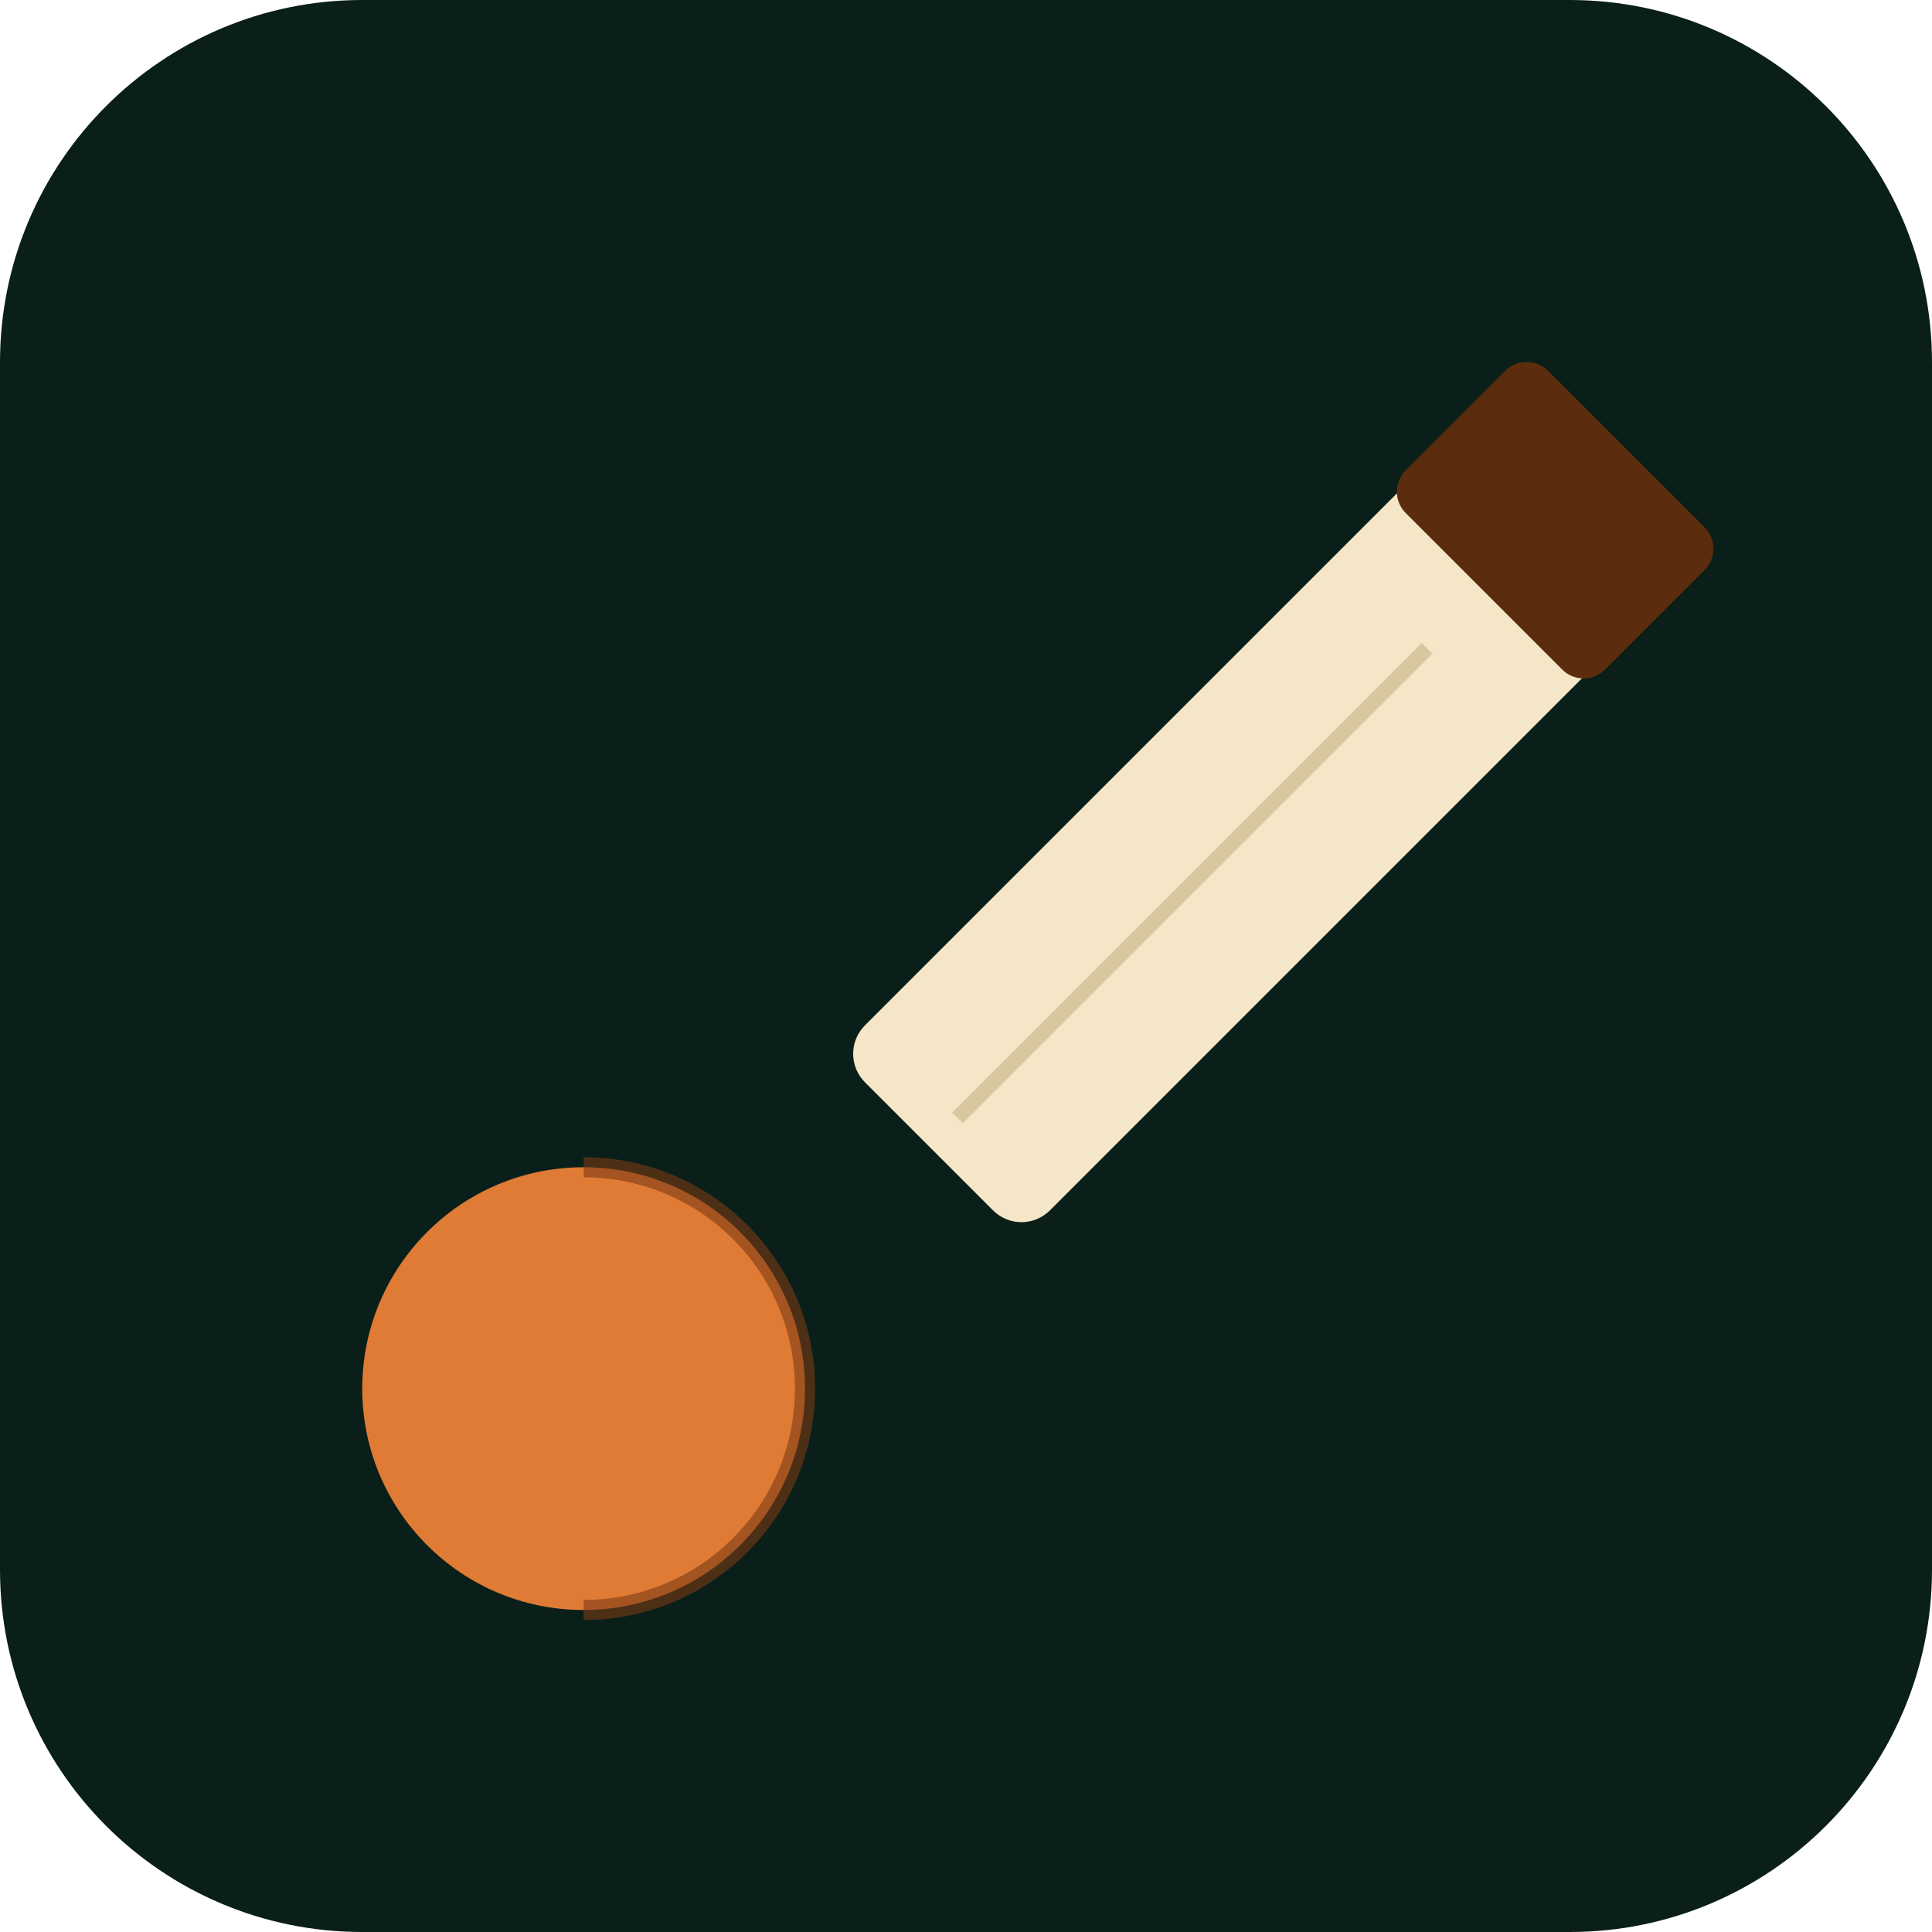
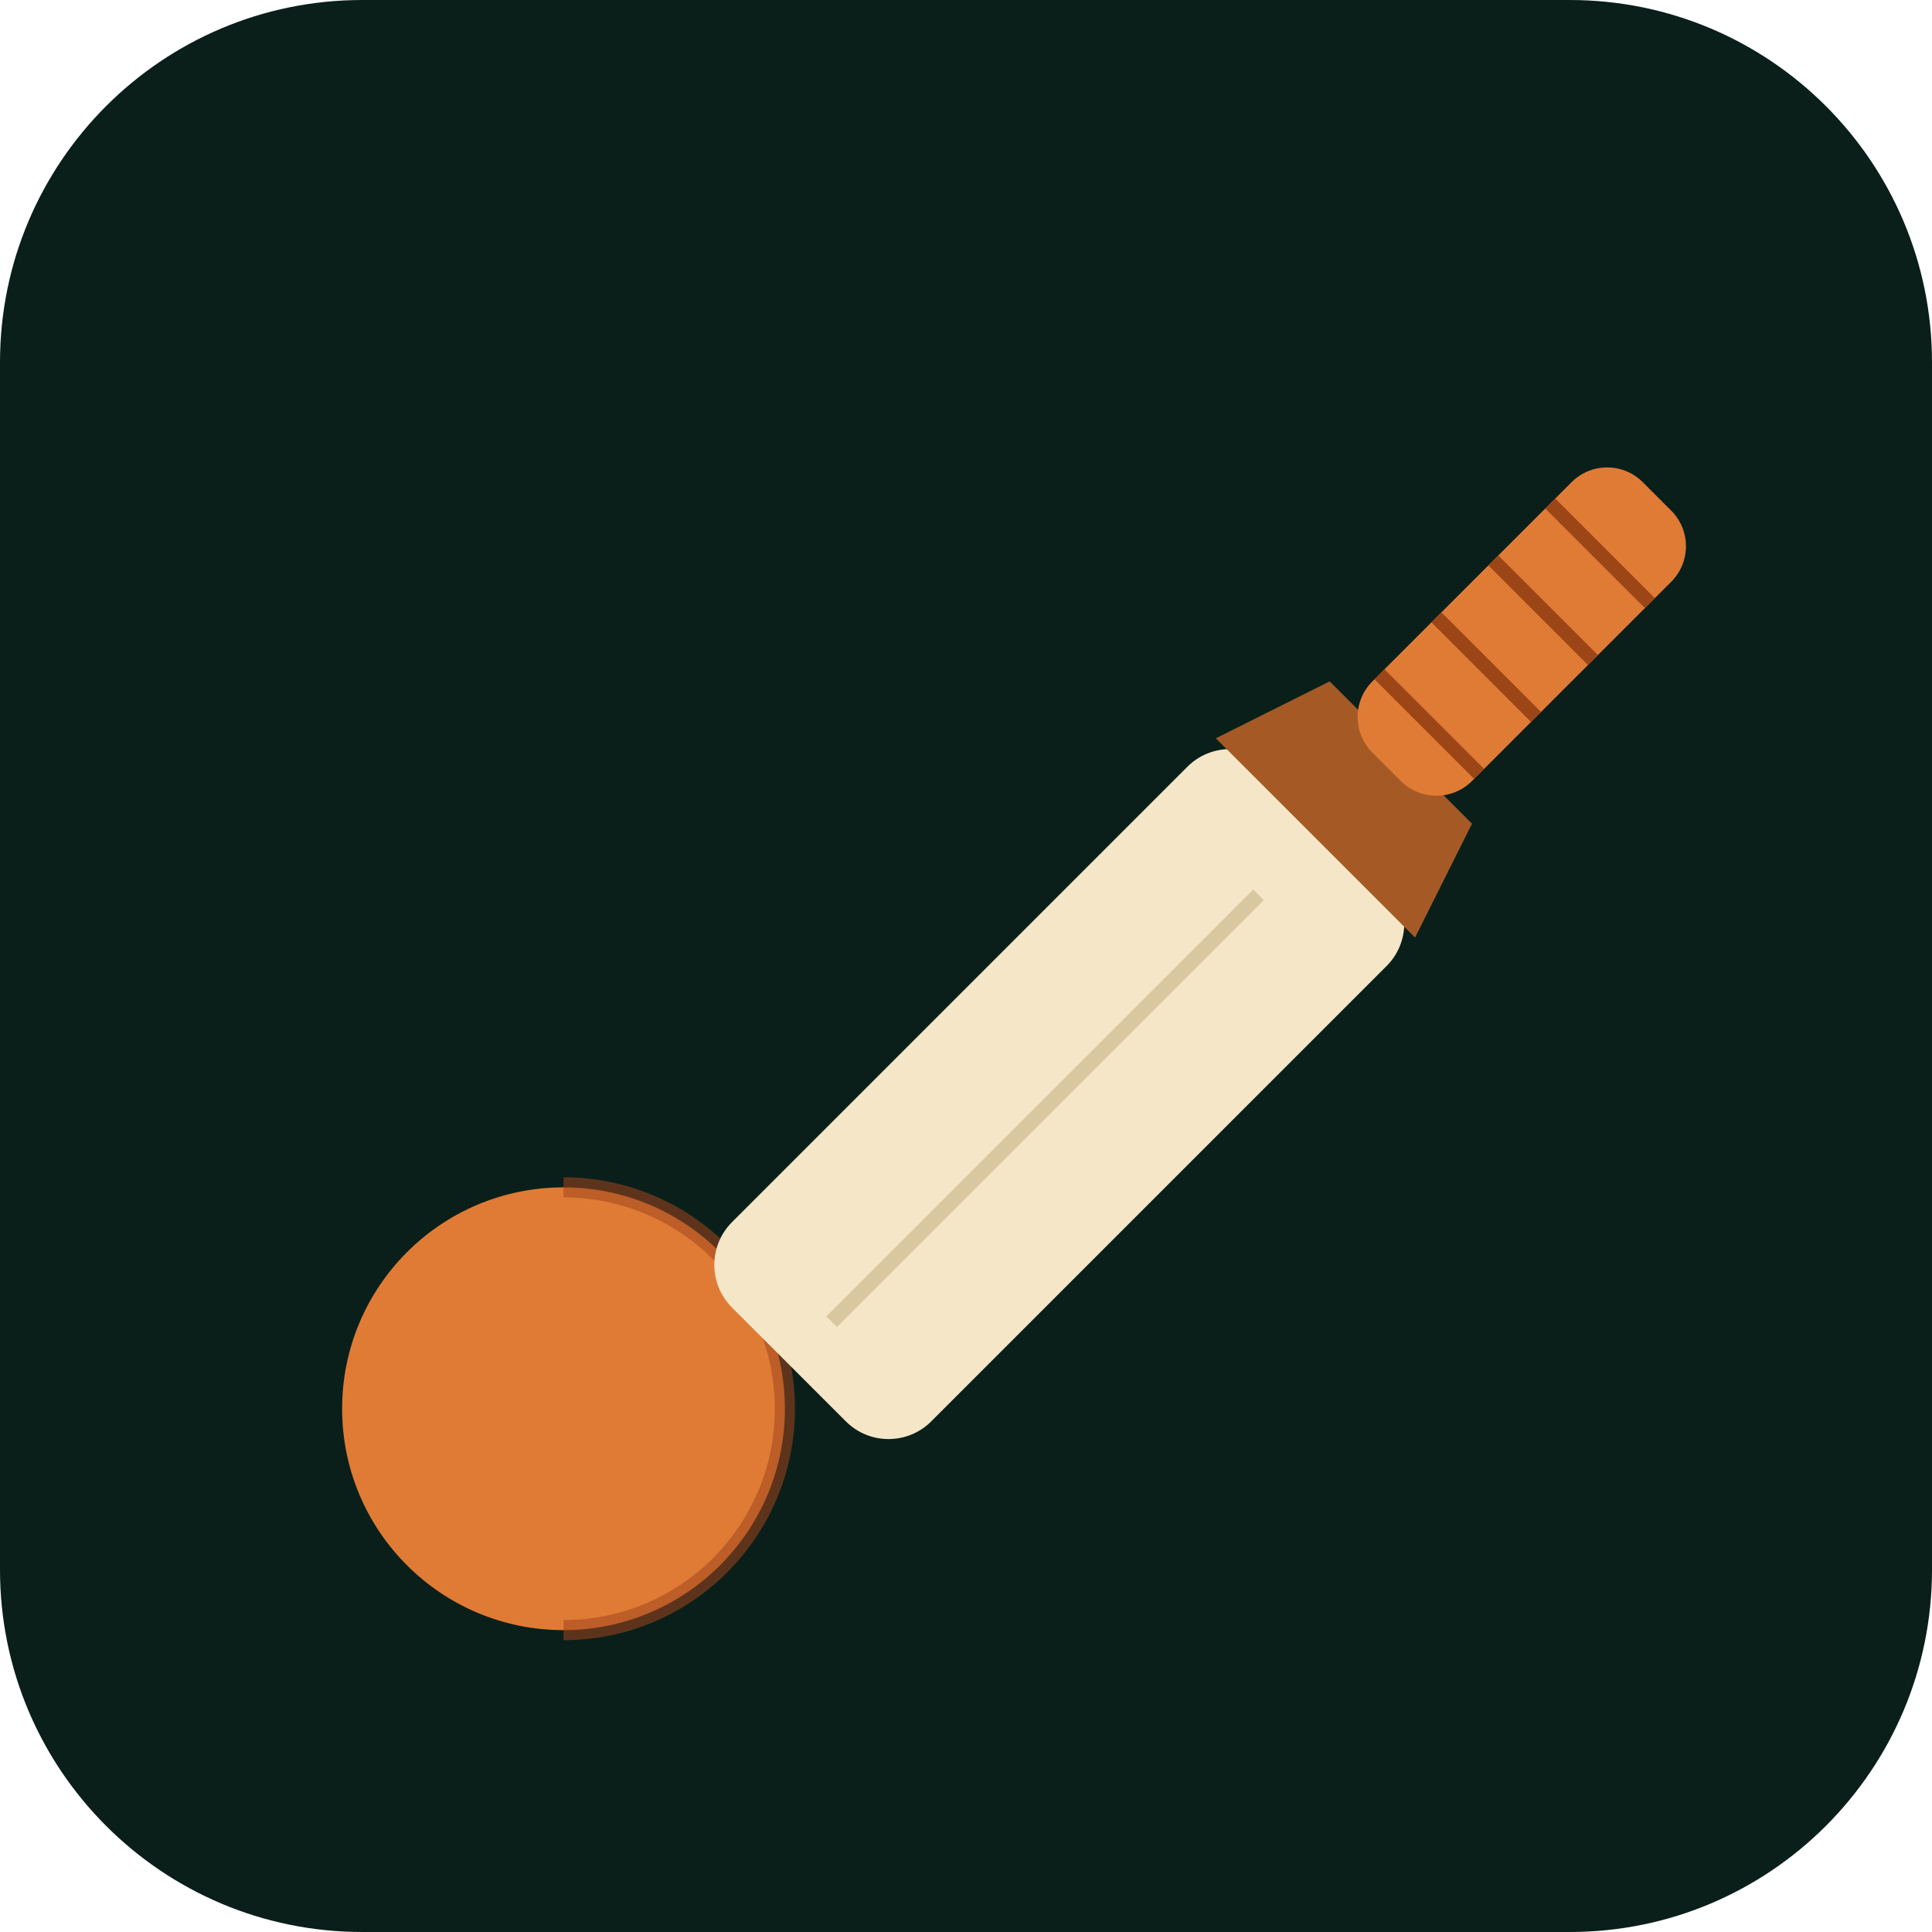
<svg xmlns="http://www.w3.org/2000/svg" viewBox="0 0 192 192">
  <rect width="192" height="192" rx="36" fill="#0a1f1a" />
-   <circle cx="58" cy="138" r="22" fill="#e07b35" />
-   <path d="M58 116 a22 22 0 0 1 0 44" stroke="#7a3b14" stroke-width="2" fill="none" opacity="0.6" />
-   <g transform="rotate(45 110 92)">
-     <rect x="100" y="34" width="26" height="86" rx="4" fill="#f5e6c8" />
-     <rect x="99" y="22" width="28" height="20" rx="3" fill="#5b2c0d" />
-     <line x1="113" y1="50" x2="113" y2="116" stroke="#d9c7a0" stroke-width="1.5" />
+   <circle cx="56" cy="140" r="22" fill="#e07b35" />
+   <path d="M56 118 a22 22 0 0 1 0 44" stroke="#a0461c" stroke-width="2" fill="none" opacity="0.55" />
+   <g transform="translate(118 96) rotate(45)">
+     <rect x="-14" y="-20" width="28" height="76" rx="6" fill="#f5e6c8" />
+     <line x1="0" y1="-10" x2="0" y2="50" stroke="#d9c7a0" stroke-width="1.5" />
+     <polygon points="-14,-18 14,-18 10,-30 -10,-30" fill="#a55a26" />
+     <rect x="-7" y="-66" width="14" height="38" rx="5" fill="#e07b35" />
+     <line x1="-7" y1="-58" x2="7" y2="-58" stroke="#9c4517" stroke-width="1.4" />
+     <line x1="-7" y1="-50" x2="7" y2="-50" stroke="#9c4517" stroke-width="1.4" />
+     <line x1="-7" y1="-42" x2="7" y2="-42" stroke="#9c4517" stroke-width="1.4" />
+     <line x1="-7" y1="-34" x2="7" y2="-34" stroke="#9c4517" stroke-width="1.4" />
  </g>
</svg>
